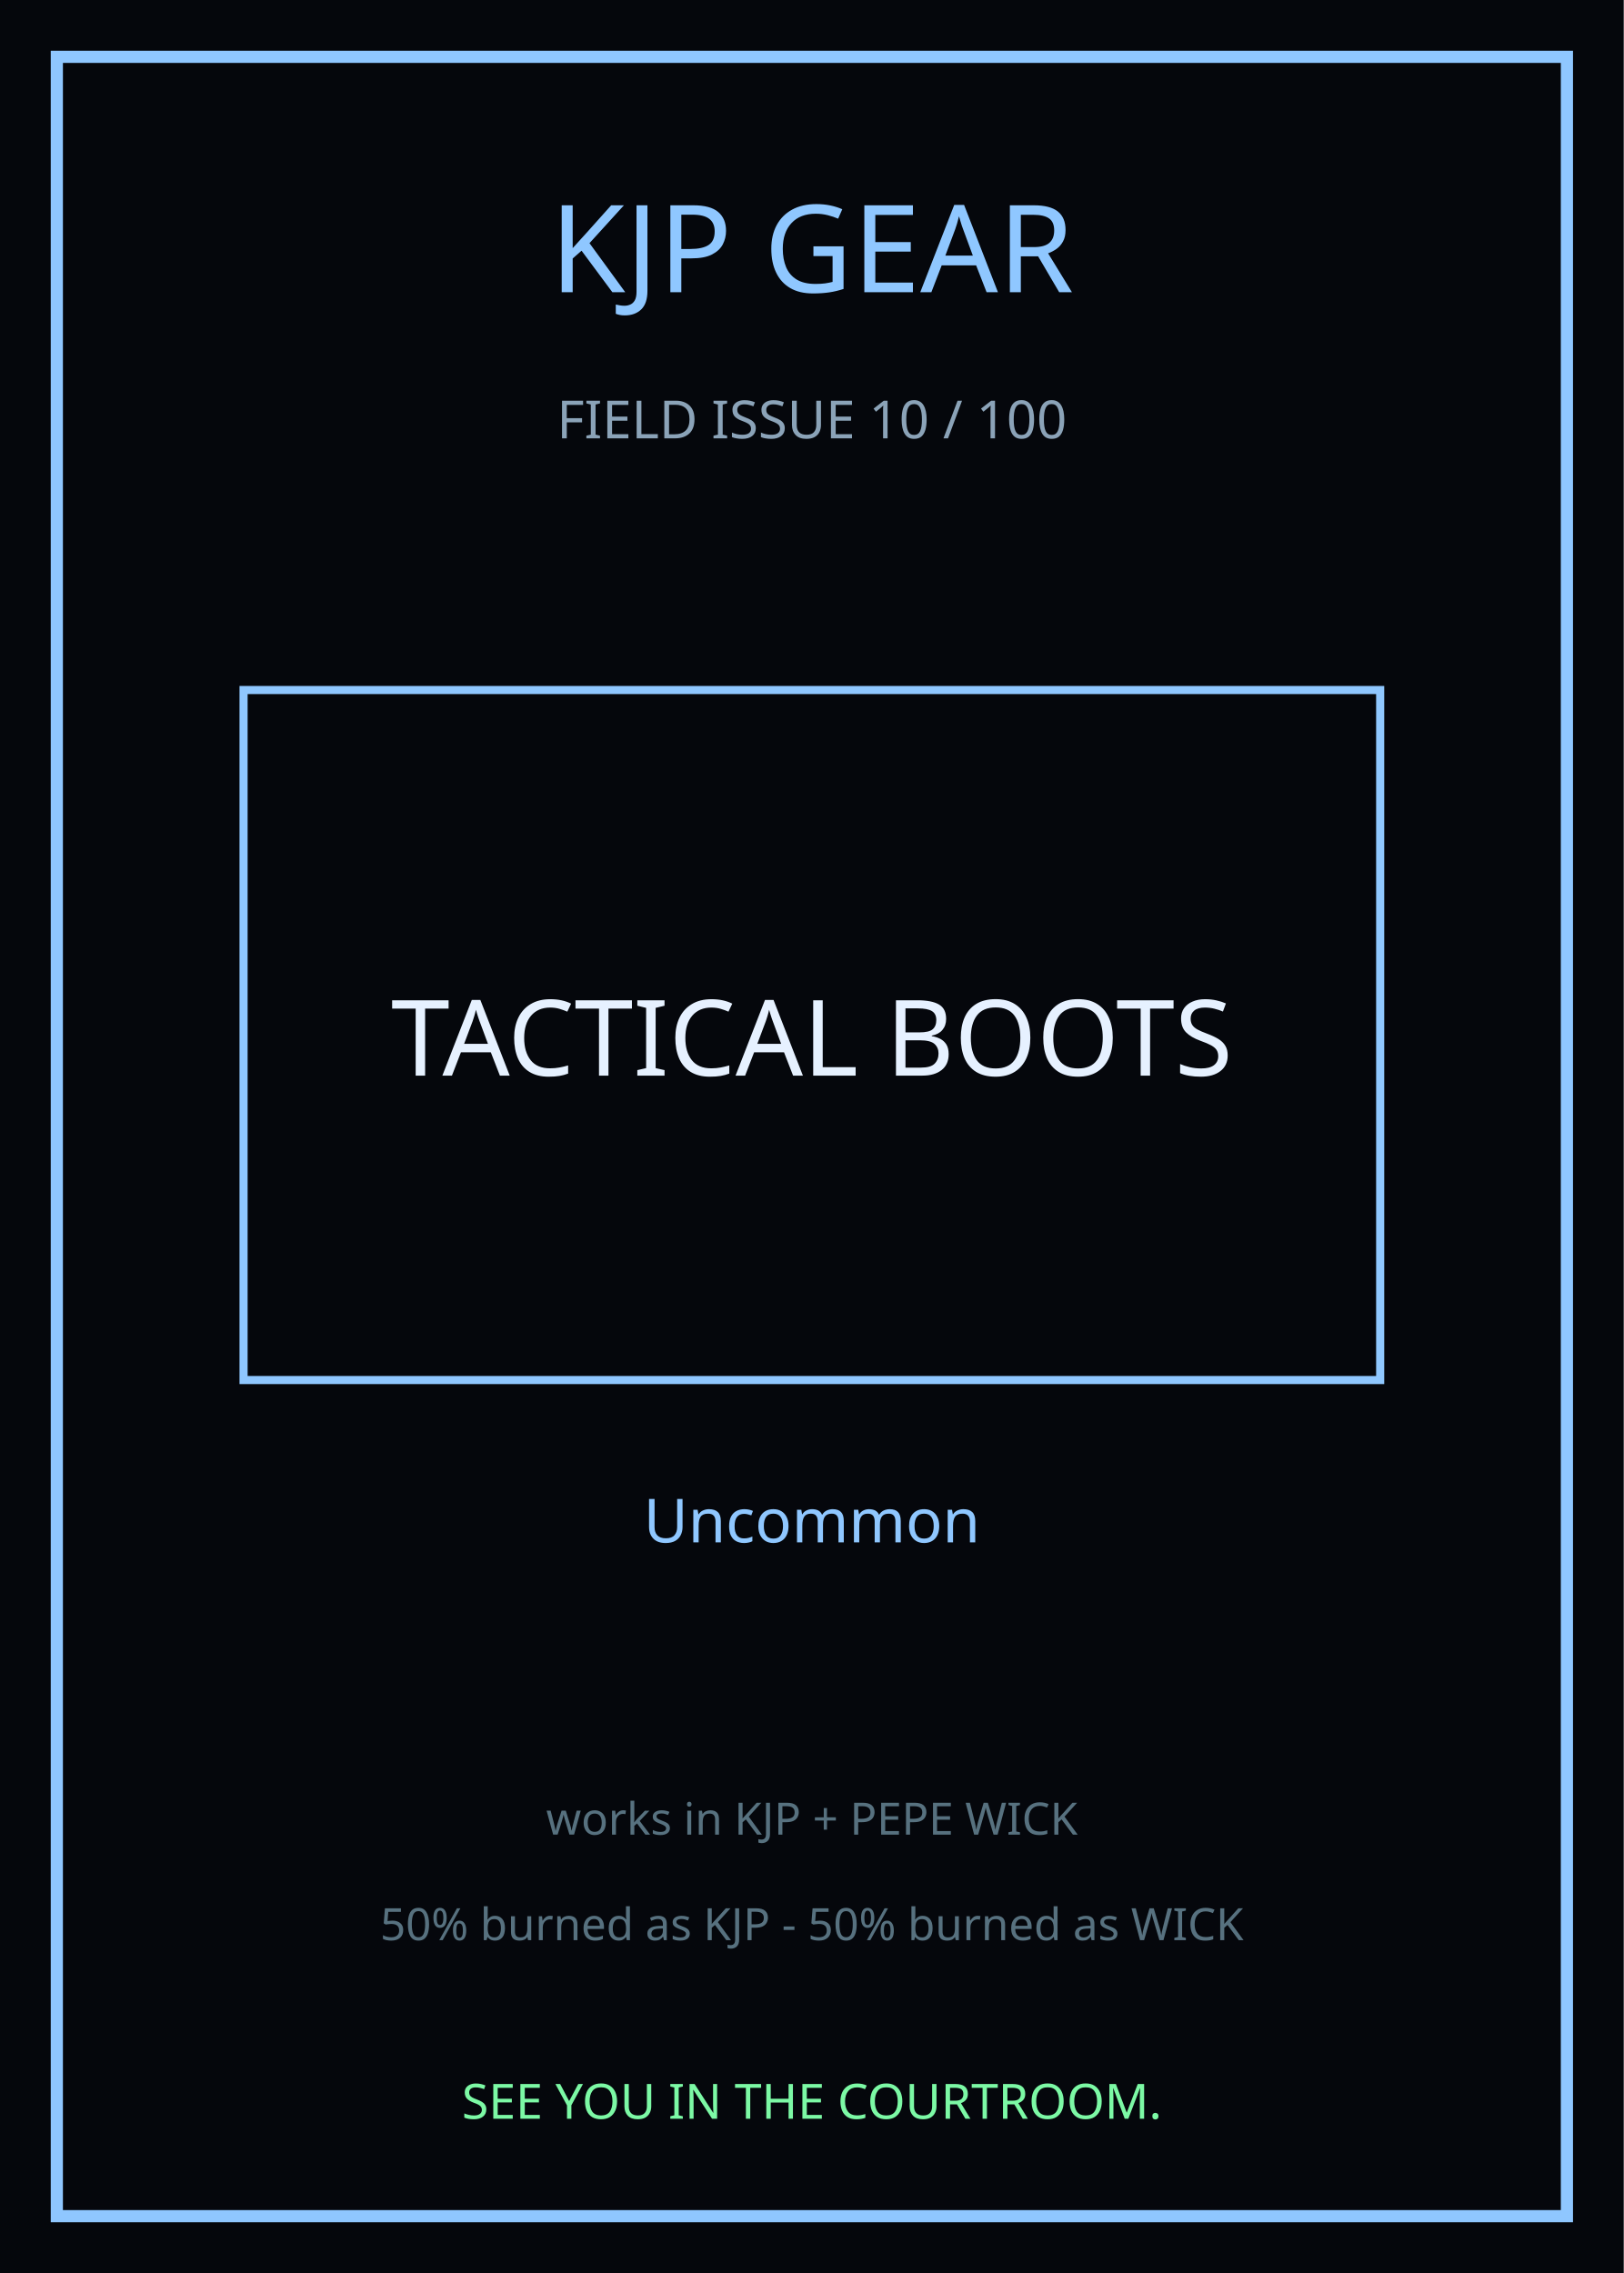
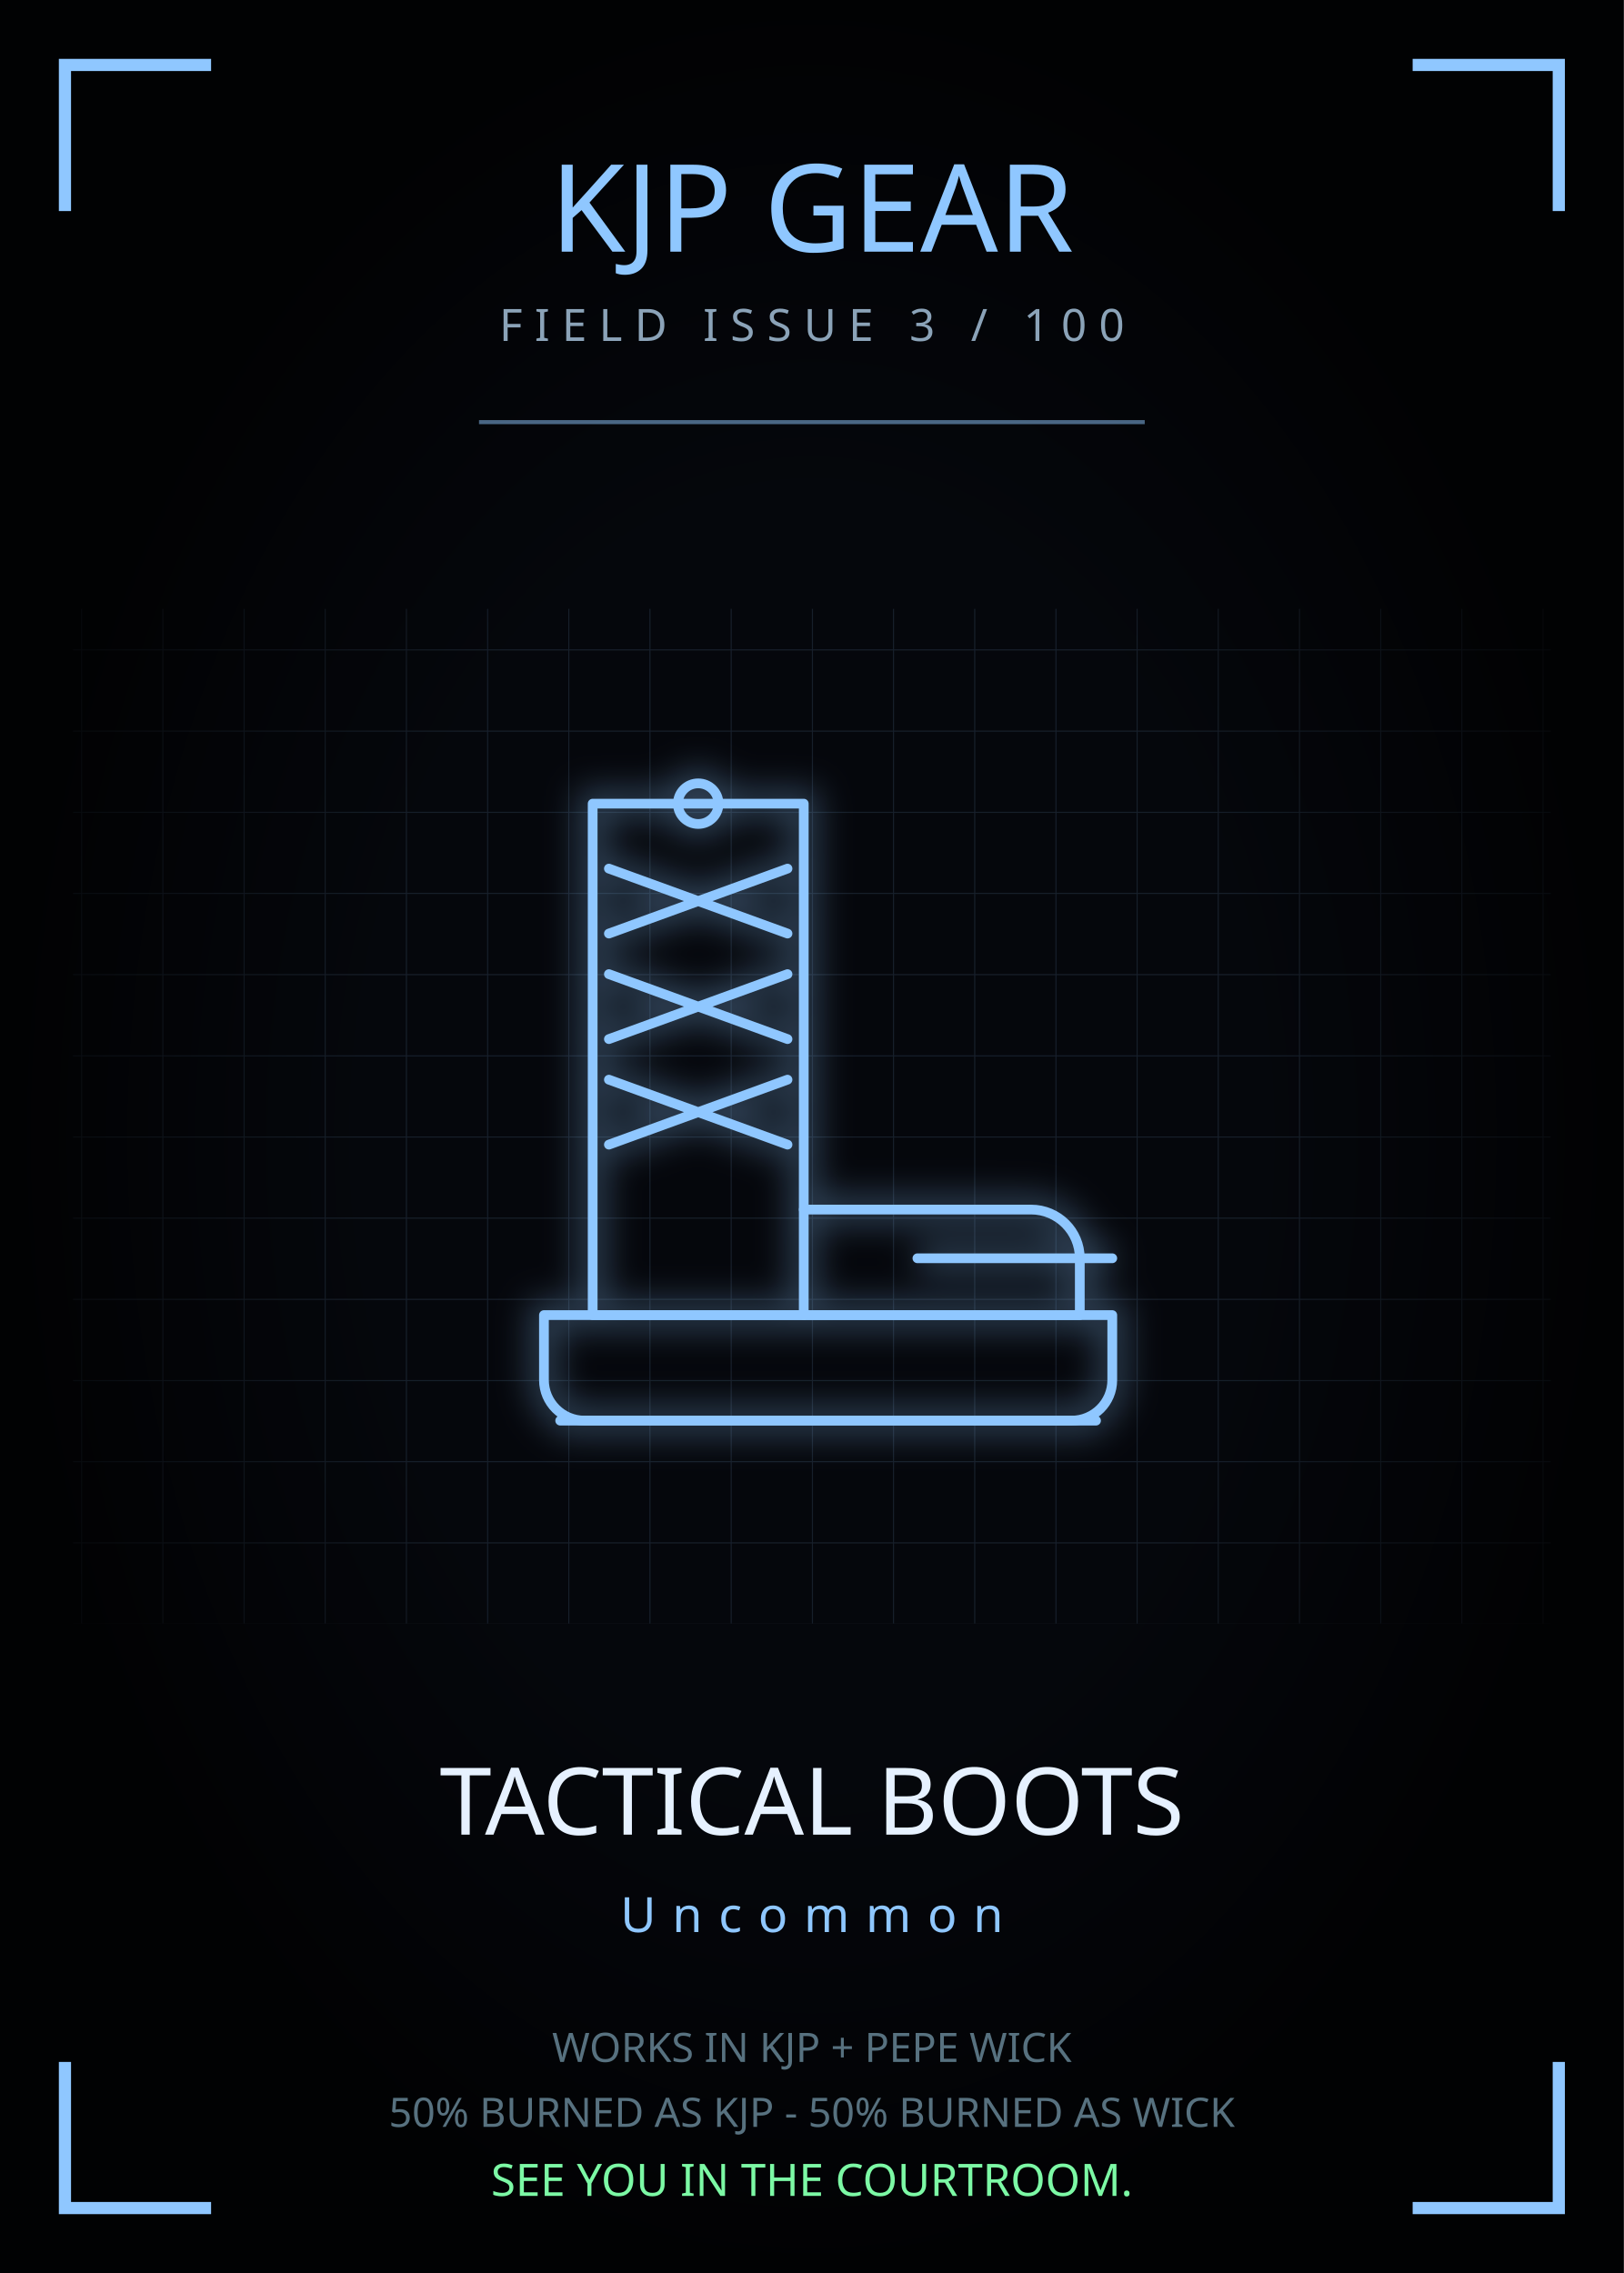
<svg xmlns="http://www.w3.org/2000/svg" width="400" height="560" viewBox="0 0 400 560">
+   <defs>
+     <pattern id="g" width="20" height="20" patternUnits="userSpaceOnUse">
+       <path d="M20 0H0V20" fill="none" stroke="#8fc7ff" stroke-width=".5" opacity=".13" />
+     </pattern>
+     <radialGradient id="v">
+       <stop offset=".55" stop-color="#000" stop-opacity="0" />
+       <stop offset="1" stop-color="#000" stop-opacity=".75" />
+     </radialGradient>
+     <filter id="b">
+       <feGaussianBlur stdDeviation="4" />
+     </filter>
+   </defs>
  <rect width="400" height="560" fill="#05070c" />
-   <rect x="14" y="14" width="372" height="532" fill="none" stroke="#8fc7ff" stroke-width="3" />
-   <text x="200" y="72" text-anchor="middle" font-family="Arial Black" font-size="30" fill="#8fc7ff">KJP GEAR</text>
-   <text x="200" y="108" text-anchor="middle" font-family="Verdana" font-size="13" fill="#8ba3b8">FIELD ISSUE 10 / 100</text>
-   <rect x="60" y="170" width="280" height="170" fill="none" stroke="#8fc7ff" stroke-width="2" />
-   <text x="200" y="265" text-anchor="middle" font-family="Arial Black" font-size="26" fill="#e6f1ff">TACTICAL BOOTS</text>
-   <text x="200" y="380" text-anchor="middle" font-family="Verdana" font-size="15" fill="#8fc7ff">Uncommon</text>
-   <text x="200" y="452" text-anchor="middle" font-family="Verdana" font-size="11" fill="#57717f">works in KJP + PEPE WICK</text>
-   <text x="200" y="478" text-anchor="middle" font-family="Verdana" font-size="11" fill="#57717f">50% burned as KJP - 50% burned as WICK</text>
-   <text x="200" y="522" text-anchor="middle" font-family="Verdana" font-size="12" fill="#7cf9a5">SEE YOU IN THE COURTROOM.</text>
+   <rect x="18" y="150" width="364" height="250" fill="url(#g)" />
+   <g fill="none" stroke="#8fc7ff" stroke-width="7" opacity=".30" filter="url(#b)">
+     <path d="M146 198h52v100h56a12 12 0 0 1 12 12v14H146z" />
+     <path d="M134 324h140v16a10 10 0 0 1-10 10H144a10 10 0 0 1-10-10z" />
+     <path d="M138 350h132" />
+     <path d="M150 214l44 16M194 214l-44 16M150 240l44 16M194 240l-44 16M150 266l44 16M194 266l-44 16" />
+     <path d="M198 298v26M226 310h48" />
+     <circle cx="172" cy="198" r="5" />
+   </g>
+   <g fill="none" stroke="#8fc7ff" stroke-width="2.4" stroke-linejoin="round" stroke-linecap="round">
+     <path d="M146 198h52v100h56a12 12 0 0 1 12 12v14H146z" />
+     <path d="M134 324h140v16a10 10 0 0 1-10 10H144a10 10 0 0 1-10-10z" />
+     <path d="M138 350h132" />
+     <path d="M150 214l44 16M194 214l-44 16M150 240l44 16M194 240l-44 16M150 266l44 16M194 266l-44 16" />
+     <path d="M198 298v26M226 310h48" />
+     <circle cx="172" cy="198" r="5" />
+   </g>
+   <rect width="400" height="560" fill="url(#v)" />
+   <g fill="none" stroke="#8fc7ff" stroke-width="3">
+     <path d="M16 52V16h36M348 16h36v36M384 508v36h-36M52 544H16v-36" />
+   </g>
+   <text x="200" y="62" text-anchor="middle" font-family="Arial Black" font-size="30" fill="#8fc7ff">KJP GEAR</text>
+   <text x="200" y="84" text-anchor="middle" font-family="Verdana" font-size="11" fill="#8ba3b8" letter-spacing="3">FIELD ISSUE 3 / 100</text>
+   <path d="M118 104h164" stroke="#8fc7ff" stroke-width="1" opacity=".5" />
+   <text x="200" y="452" text-anchor="middle" font-family="Arial Black" font-size="23" fill="#e6f1ff">TACTICAL BOOTS</text>
+   <text x="200" y="476" text-anchor="middle" font-family="Verdana" font-size="12" fill="#8fc7ff" letter-spacing="4">Uncommon</text>
+   <text x="200" y="508" text-anchor="middle" font-family="Verdana" font-size="10" fill="#57717f">WORKS IN KJP + PEPE WICK</text>
+   <text x="200" y="524" text-anchor="middle" font-family="Verdana" font-size="10" fill="#57717f">50% BURNED AS KJP - 50% BURNED AS WICK</text>
+   <text x="200" y="541" text-anchor="middle" font-family="Verdana" font-size="11" fill="#7cf9a5">SEE YOU IN THE COURTROOM.</text>
</svg>
